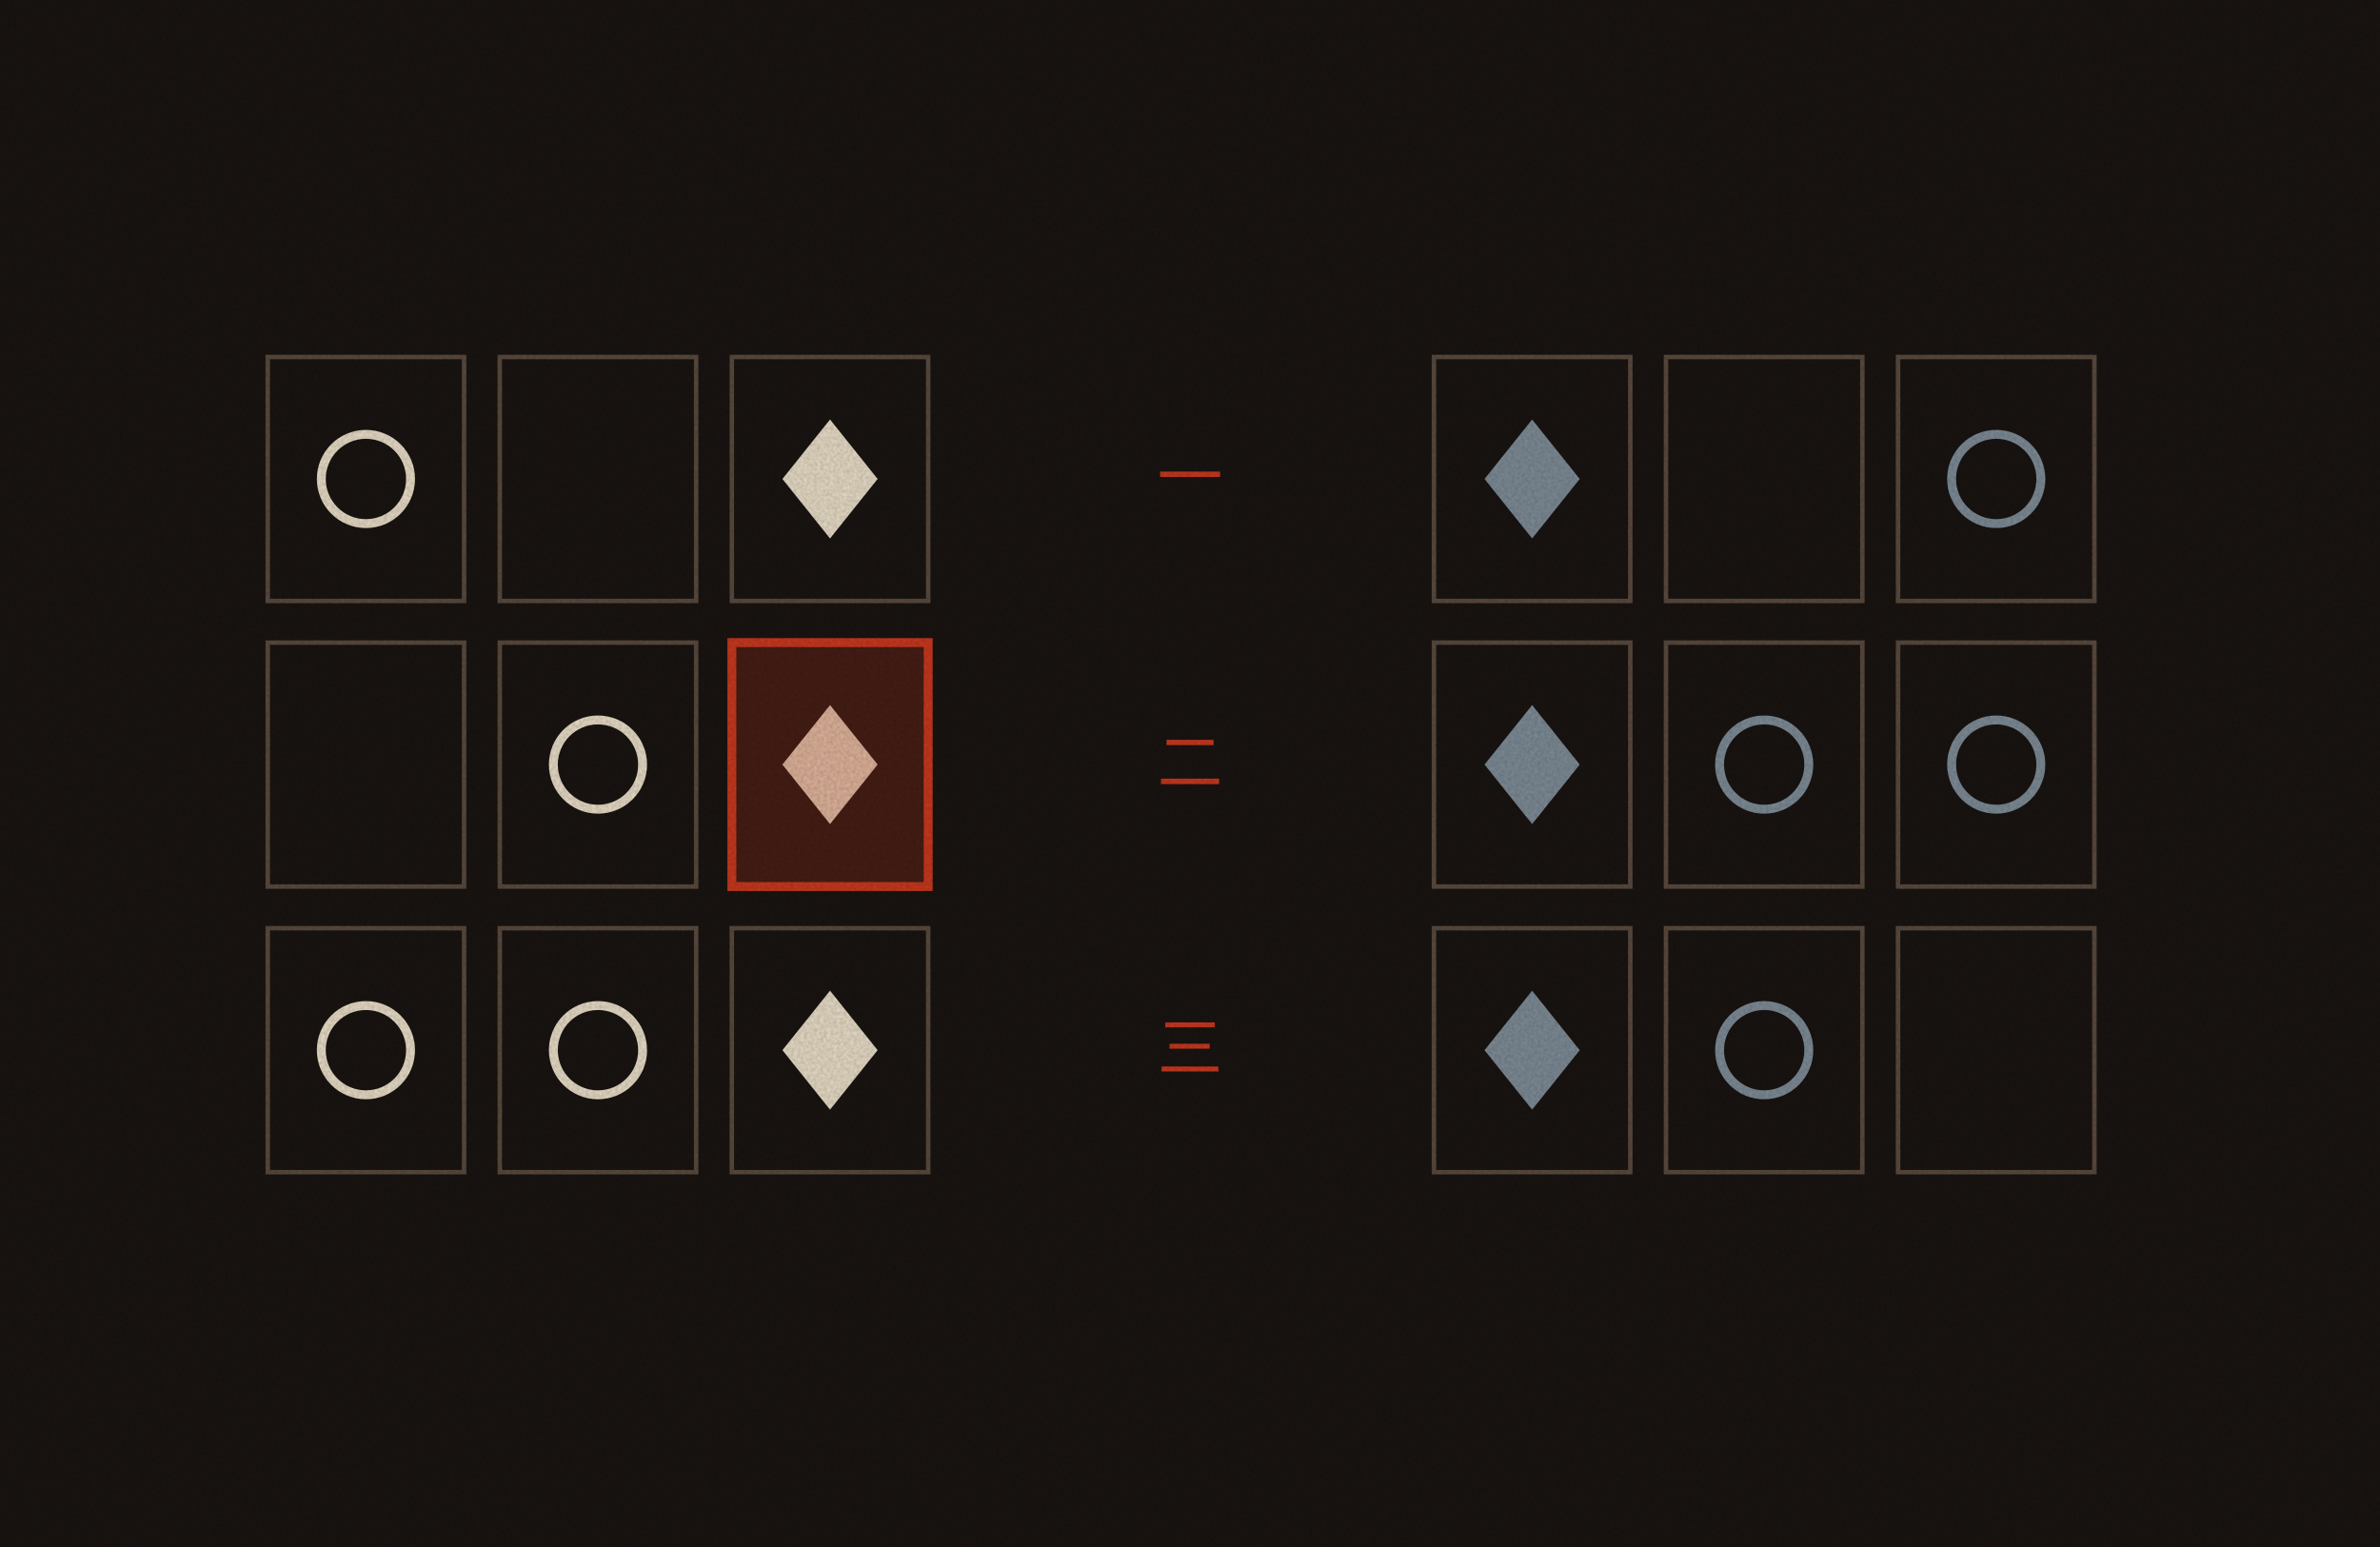
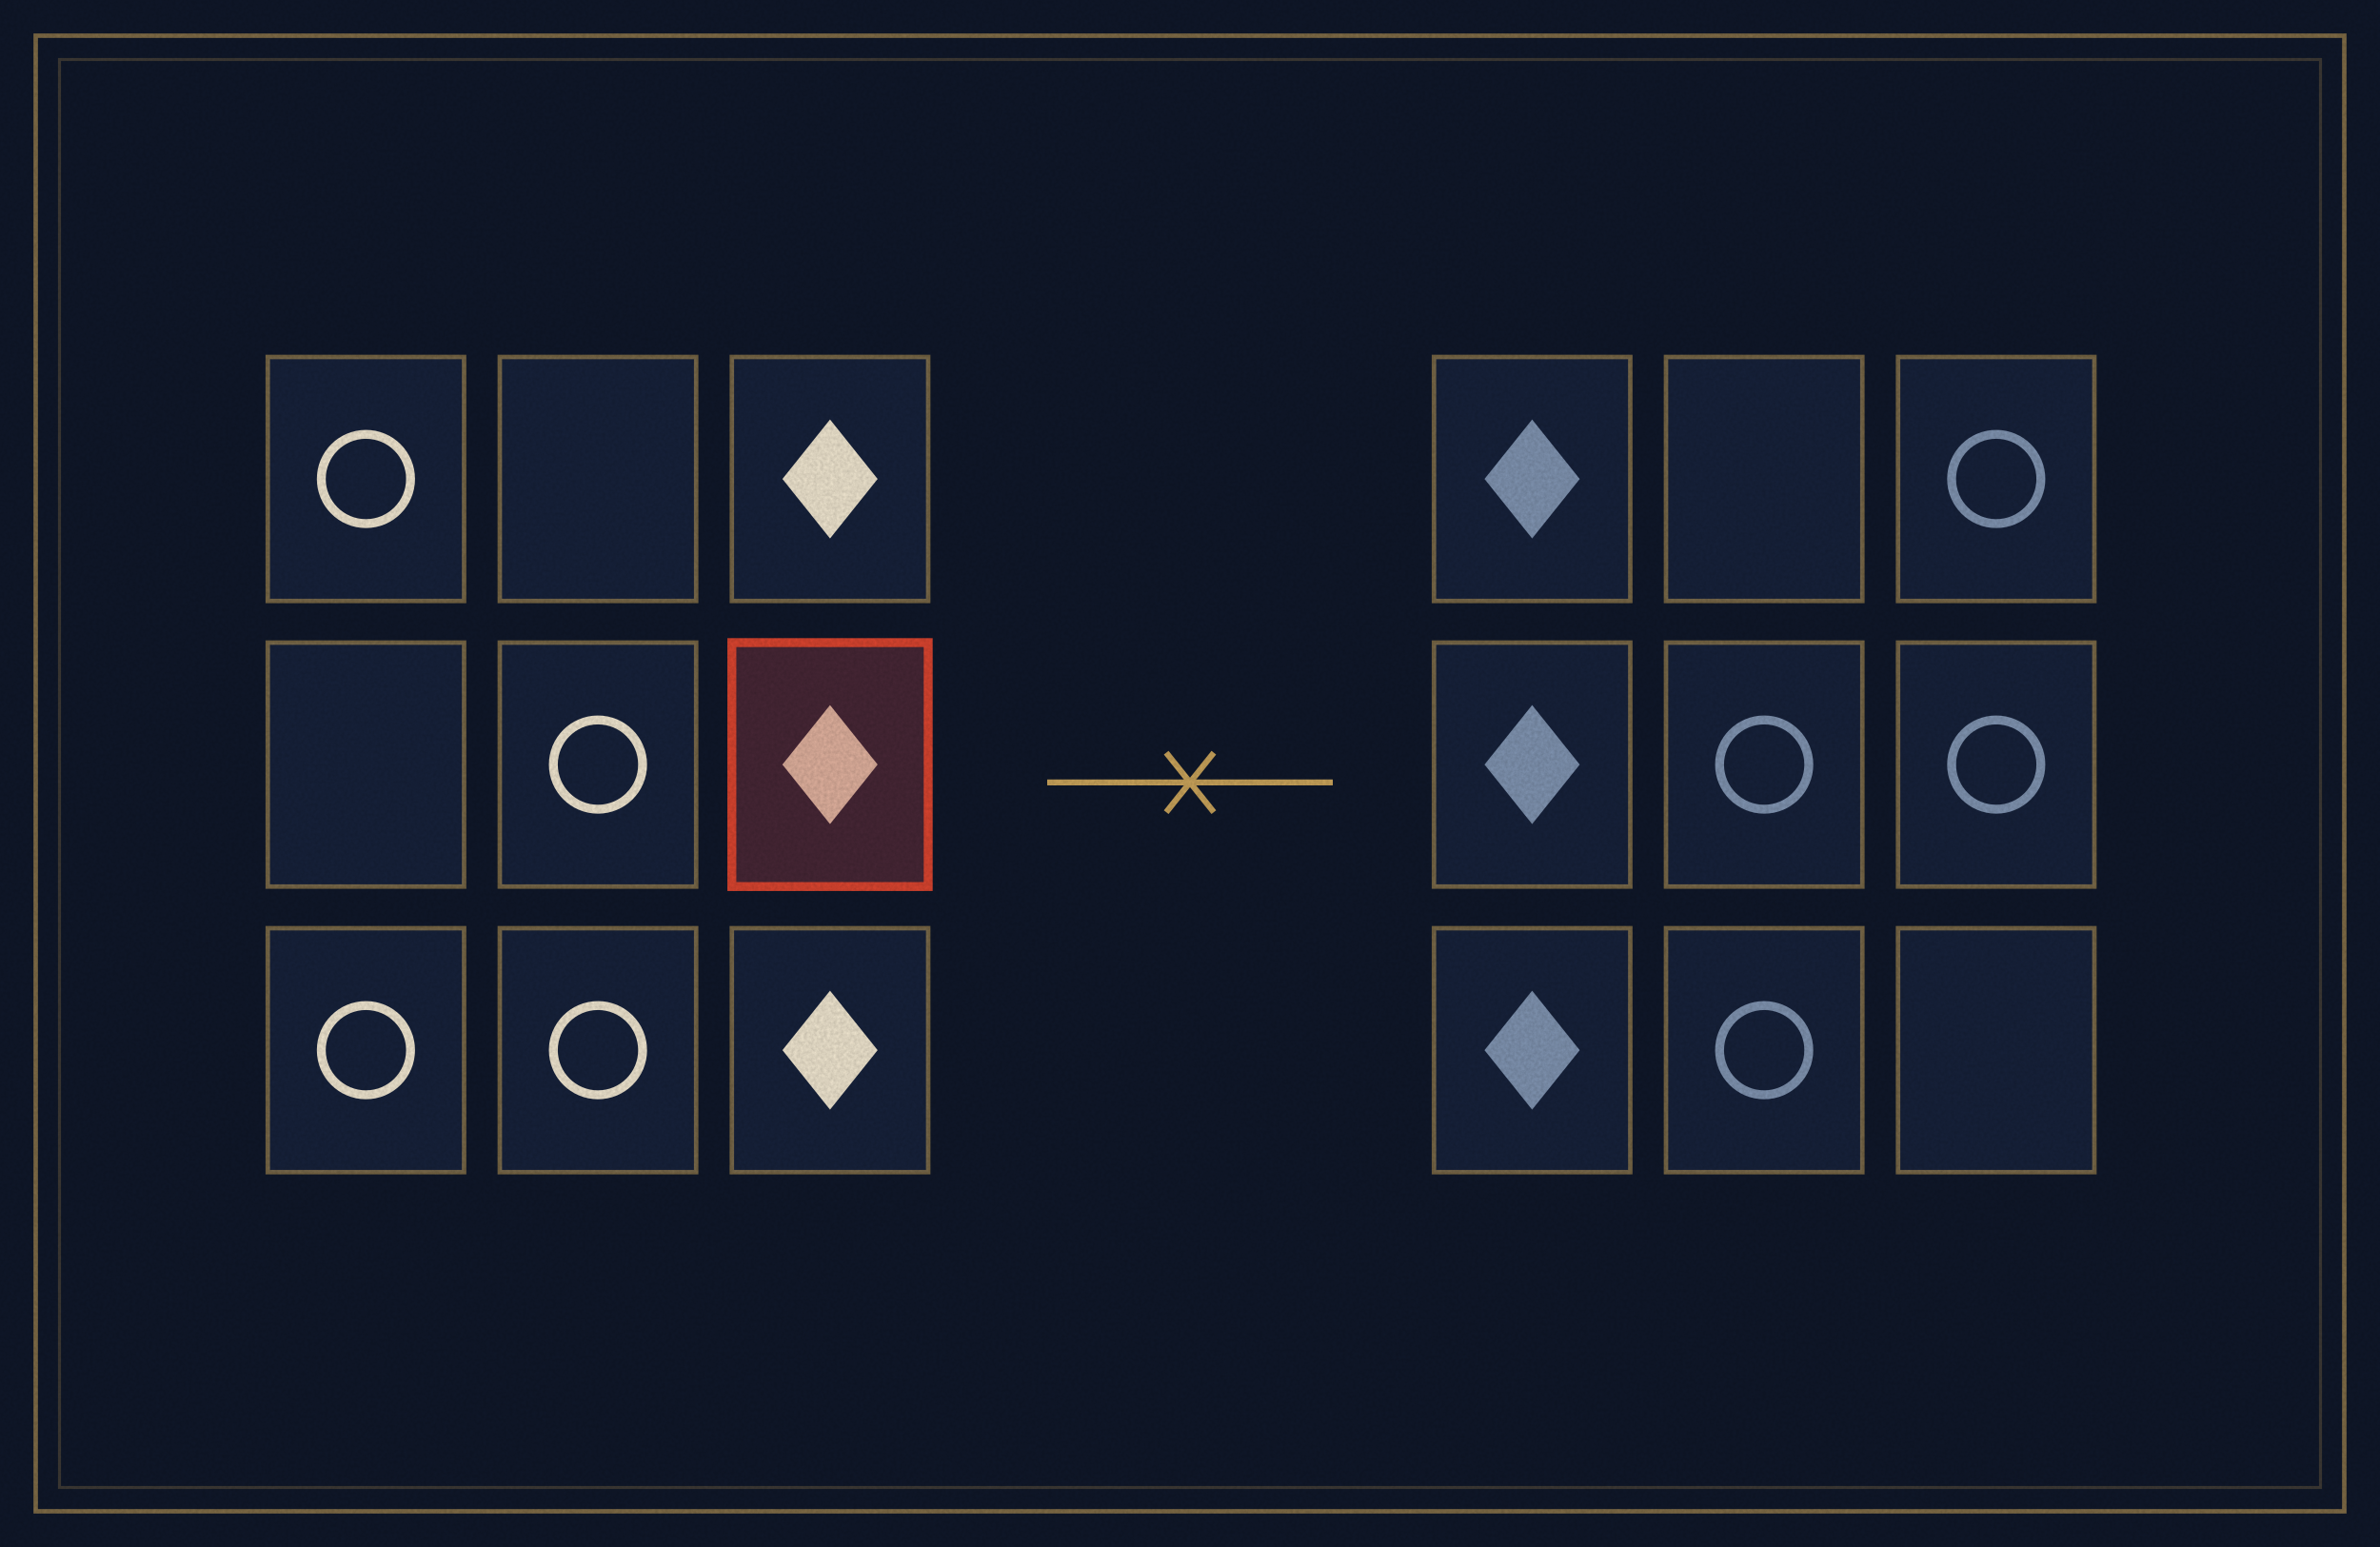
<svg xmlns="http://www.w3.org/2000/svg" viewBox="0 0 800 520">
  <defs>
    <filter id="g3">
      <feTurbulence type="fractalNoise" baseFrequency=".9" numOctaves="3" stitchTiles="stitch" />
-       <feColorMatrix values="0 0 0 0 0  0 0 0 0 0  0 0 0 0 0  0 0 0 0.2 0" />
+       <feColorMatrix values="0 0 0 0 0  0 0 0 0 0  0 0 0 0 0  0 0 0 0.18 0" />
    </filter>
  </defs>
-   <rect width="800" height="520" fill="#191411" />
-   <rect x="90" y="120" width="66" height="82" fill="none" stroke="#5a4a3e" stroke-width="1.5" />
-   <circle cx="123" cy="161" r="15" fill="none" stroke="#e7dcc6" stroke-width="3" />
-   <rect x="168" y="120" width="66" height="82" fill="none" stroke="#5a4a3e" stroke-width="1.5" />
-   <rect x="246" y="120" width="66" height="82" fill="none" stroke="#5a4a3e" stroke-width="1.5" />
-   <path d="M279 141 L295 161 L279 181 L263 161 Z" fill="#e7dcc6" />
-   <rect x="90" y="216" width="66" height="82" fill="none" stroke="#5a4a3e" stroke-width="1.5" />
-   <rect x="168" y="216" width="66" height="82" fill="none" stroke="#5a4a3e" stroke-width="1.5" />
-   <circle cx="201" cy="257" r="15" fill="none" stroke="#e7dcc6" stroke-width="3" />
-   <rect x="246" y="216" width="66" height="82" fill="none" stroke="#5a4a3e" stroke-width="1.5" />
-   <path d="M279 237 L295 257 L279 277 L263 257 Z" fill="#e7dcc6" />
-   <rect x="90" y="312" width="66" height="82" fill="none" stroke="#5a4a3e" stroke-width="1.5" />
-   <circle cx="123" cy="353" r="15" fill="none" stroke="#e7dcc6" stroke-width="3" />
-   <rect x="168" y="312" width="66" height="82" fill="none" stroke="#5a4a3e" stroke-width="1.5" />
-   <circle cx="201" cy="353" r="15" fill="none" stroke="#e7dcc6" stroke-width="3" />
-   <rect x="246" y="312" width="66" height="82" fill="none" stroke="#5a4a3e" stroke-width="1.5" />
-   <path d="M279 333 L295 353 L279 373 L263 353 Z" fill="#e7dcc6" />
-   <rect x="482" y="120" width="66" height="82" fill="none" stroke="#5a4a3e" stroke-width="1.5" />
-   <path d="M515 141 L531 161 L515 181 L499 161 Z" fill="#7d8b96" />
-   <rect x="560" y="120" width="66" height="82" fill="none" stroke="#5a4a3e" stroke-width="1.5" />
-   <rect x="638" y="120" width="66" height="82" fill="none" stroke="#5a4a3e" stroke-width="1.5" />
-   <circle cx="671" cy="161" r="15" fill="none" stroke="#7d8b96" stroke-width="3" />
-   <rect x="482" y="216" width="66" height="82" fill="none" stroke="#5a4a3e" stroke-width="1.5" />
-   <path d="M515 237 L531 257 L515 277 L499 257 Z" fill="#7d8b96" />
-   <rect x="560" y="216" width="66" height="82" fill="none" stroke="#5a4a3e" stroke-width="1.5" />
-   <circle cx="593" cy="257" r="15" fill="none" stroke="#7d8b96" stroke-width="3" />
-   <rect x="638" y="216" width="66" height="82" fill="none" stroke="#5a4a3e" stroke-width="1.5" />
-   <circle cx="671" cy="257" r="15" fill="none" stroke="#7d8b96" stroke-width="3" />
-   <rect x="482" y="312" width="66" height="82" fill="none" stroke="#5a4a3e" stroke-width="1.5" />
-   <path d="M515 333 L531 353 L515 373 L499 353 Z" fill="#7d8b96" />
-   <rect x="560" y="312" width="66" height="82" fill="none" stroke="#5a4a3e" stroke-width="1.5" />
-   <circle cx="593" cy="353" r="15" fill="none" stroke="#7d8b96" stroke-width="3" />
-   <rect x="638" y="312" width="66" height="82" fill="none" stroke="#5a4a3e" stroke-width="1.5" />
-   <rect x="246" y="216" width="66" height="82" fill="#c8381e" fill-opacity=".25" stroke="#c8381e" stroke-width="3" />
-   <text x="400" y="168" text-anchor="middle" font-family="Georgia,serif" font-size="22" fill="#c8381e">一</text>
-   <text x="400" y="264" text-anchor="middle" font-family="Georgia,serif" font-size="22" fill="#c8381e">二</text>
-   <text x="400" y="360" text-anchor="middle" font-family="Georgia,serif" font-size="22" fill="#c8381e">三</text>
+   <rect width="800" height="520" fill="#0f1729" />
+   <rect x="90" y="120" width="66" height="82" fill="#16213a" stroke="#c9a35a" stroke-opacity=".55" stroke-width="1.5" />
+   <circle cx="123" cy="161" r="15" fill="none" stroke="#efe5cf" stroke-width="3" />
+   <rect x="168" y="120" width="66" height="82" fill="#16213a" stroke="#c9a35a" stroke-opacity=".55" stroke-width="1.5" />
+   <rect x="246" y="120" width="66" height="82" fill="#16213a" stroke="#c9a35a" stroke-opacity=".55" stroke-width="1.5" />
+   <path d="M279 141 L295 161 L279 181 L263 161 Z" fill="#efe5cf" />
+   <rect x="90" y="216" width="66" height="82" fill="#16213a" stroke="#c9a35a" stroke-opacity=".55" stroke-width="1.5" />
+   <rect x="168" y="216" width="66" height="82" fill="#16213a" stroke="#c9a35a" stroke-opacity=".55" stroke-width="1.5" />
+   <circle cx="201" cy="257" r="15" fill="none" stroke="#efe5cf" stroke-width="3" />
+   <rect x="246" y="216" width="66" height="82" fill="#16213a" stroke="#c9a35a" stroke-opacity=".55" stroke-width="1.5" />
+   <path d="M279 237 L295 257 L279 277 L263 257 Z" fill="#efe5cf" />
+   <rect x="90" y="312" width="66" height="82" fill="#16213a" stroke="#c9a35a" stroke-opacity=".55" stroke-width="1.5" />
+   <circle cx="123" cy="353" r="15" fill="none" stroke="#efe5cf" stroke-width="3" />
+   <rect x="168" y="312" width="66" height="82" fill="#16213a" stroke="#c9a35a" stroke-opacity=".55" stroke-width="1.5" />
+   <circle cx="201" cy="353" r="15" fill="none" stroke="#efe5cf" stroke-width="3" />
+   <rect x="246" y="312" width="66" height="82" fill="#16213a" stroke="#c9a35a" stroke-opacity=".55" stroke-width="1.5" />
+   <path d="M279 333 L295 353 L279 373 L263 353 Z" fill="#efe5cf" />
+   <rect x="482" y="120" width="66" height="82" fill="#16213a" stroke="#c9a35a" stroke-opacity=".55" stroke-width="1.5" />
+   <path d="M515 141 L531 161 L515 181 L499 161 Z" fill="#7f93b0" />
+   <rect x="560" y="120" width="66" height="82" fill="#16213a" stroke="#c9a35a" stroke-opacity=".55" stroke-width="1.5" />
+   <rect x="638" y="120" width="66" height="82" fill="#16213a" stroke="#c9a35a" stroke-opacity=".55" stroke-width="1.5" />
+   <circle cx="671" cy="161" r="15" fill="none" stroke="#7f93b0" stroke-width="3" />
+   <rect x="482" y="216" width="66" height="82" fill="#16213a" stroke="#c9a35a" stroke-opacity=".55" stroke-width="1.5" />
+   <path d="M515 237 L531 257 L515 277 L499 257 Z" fill="#7f93b0" />
+   <rect x="560" y="216" width="66" height="82" fill="#16213a" stroke="#c9a35a" stroke-opacity=".55" stroke-width="1.5" />
+   <circle cx="593" cy="257" r="15" fill="none" stroke="#7f93b0" stroke-width="3" />
+   <rect x="638" y="216" width="66" height="82" fill="#16213a" stroke="#c9a35a" stroke-opacity=".55" stroke-width="1.5" />
+   <circle cx="671" cy="257" r="15" fill="none" stroke="#7f93b0" stroke-width="3" />
+   <rect x="482" y="312" width="66" height="82" fill="#16213a" stroke="#c9a35a" stroke-opacity=".55" stroke-width="1.5" />
+   <path d="M515 333 L531 353 L515 373 L499 353 Z" fill="#7f93b0" />
+   <rect x="560" y="312" width="66" height="82" fill="#16213a" stroke="#c9a35a" stroke-opacity=".55" stroke-width="1.5" />
+   <circle cx="593" cy="353" r="15" fill="none" stroke="#7f93b0" stroke-width="3" />
+   <rect x="638" y="312" width="66" height="82" fill="#16213a" stroke="#c9a35a" stroke-opacity=".55" stroke-width="1.5" />
+   <rect x="246" y="216" width="66" height="82" fill="#b8322a" fill-opacity=".3" stroke="#d9442f" stroke-width="3" />
+   <path d="M352 263 L448 263" stroke="#c9a35a" stroke-width="2" />
+   <path d="M392 253 L400 263 L392 273 M408 253 L400 263 L408 273" stroke="#c9a35a" stroke-width="2" fill="none" />
+   <rect x="12" y="12" width="776" height="496" fill="none" stroke="#c9a35a" stroke-opacity=".6" stroke-width="1.5" />
+   <rect x="20" y="20" width="760" height="480" fill="none" stroke="#c9a35a" stroke-opacity=".25" />
  <rect width="800" height="520" filter="url(#g3)" />
</svg>
